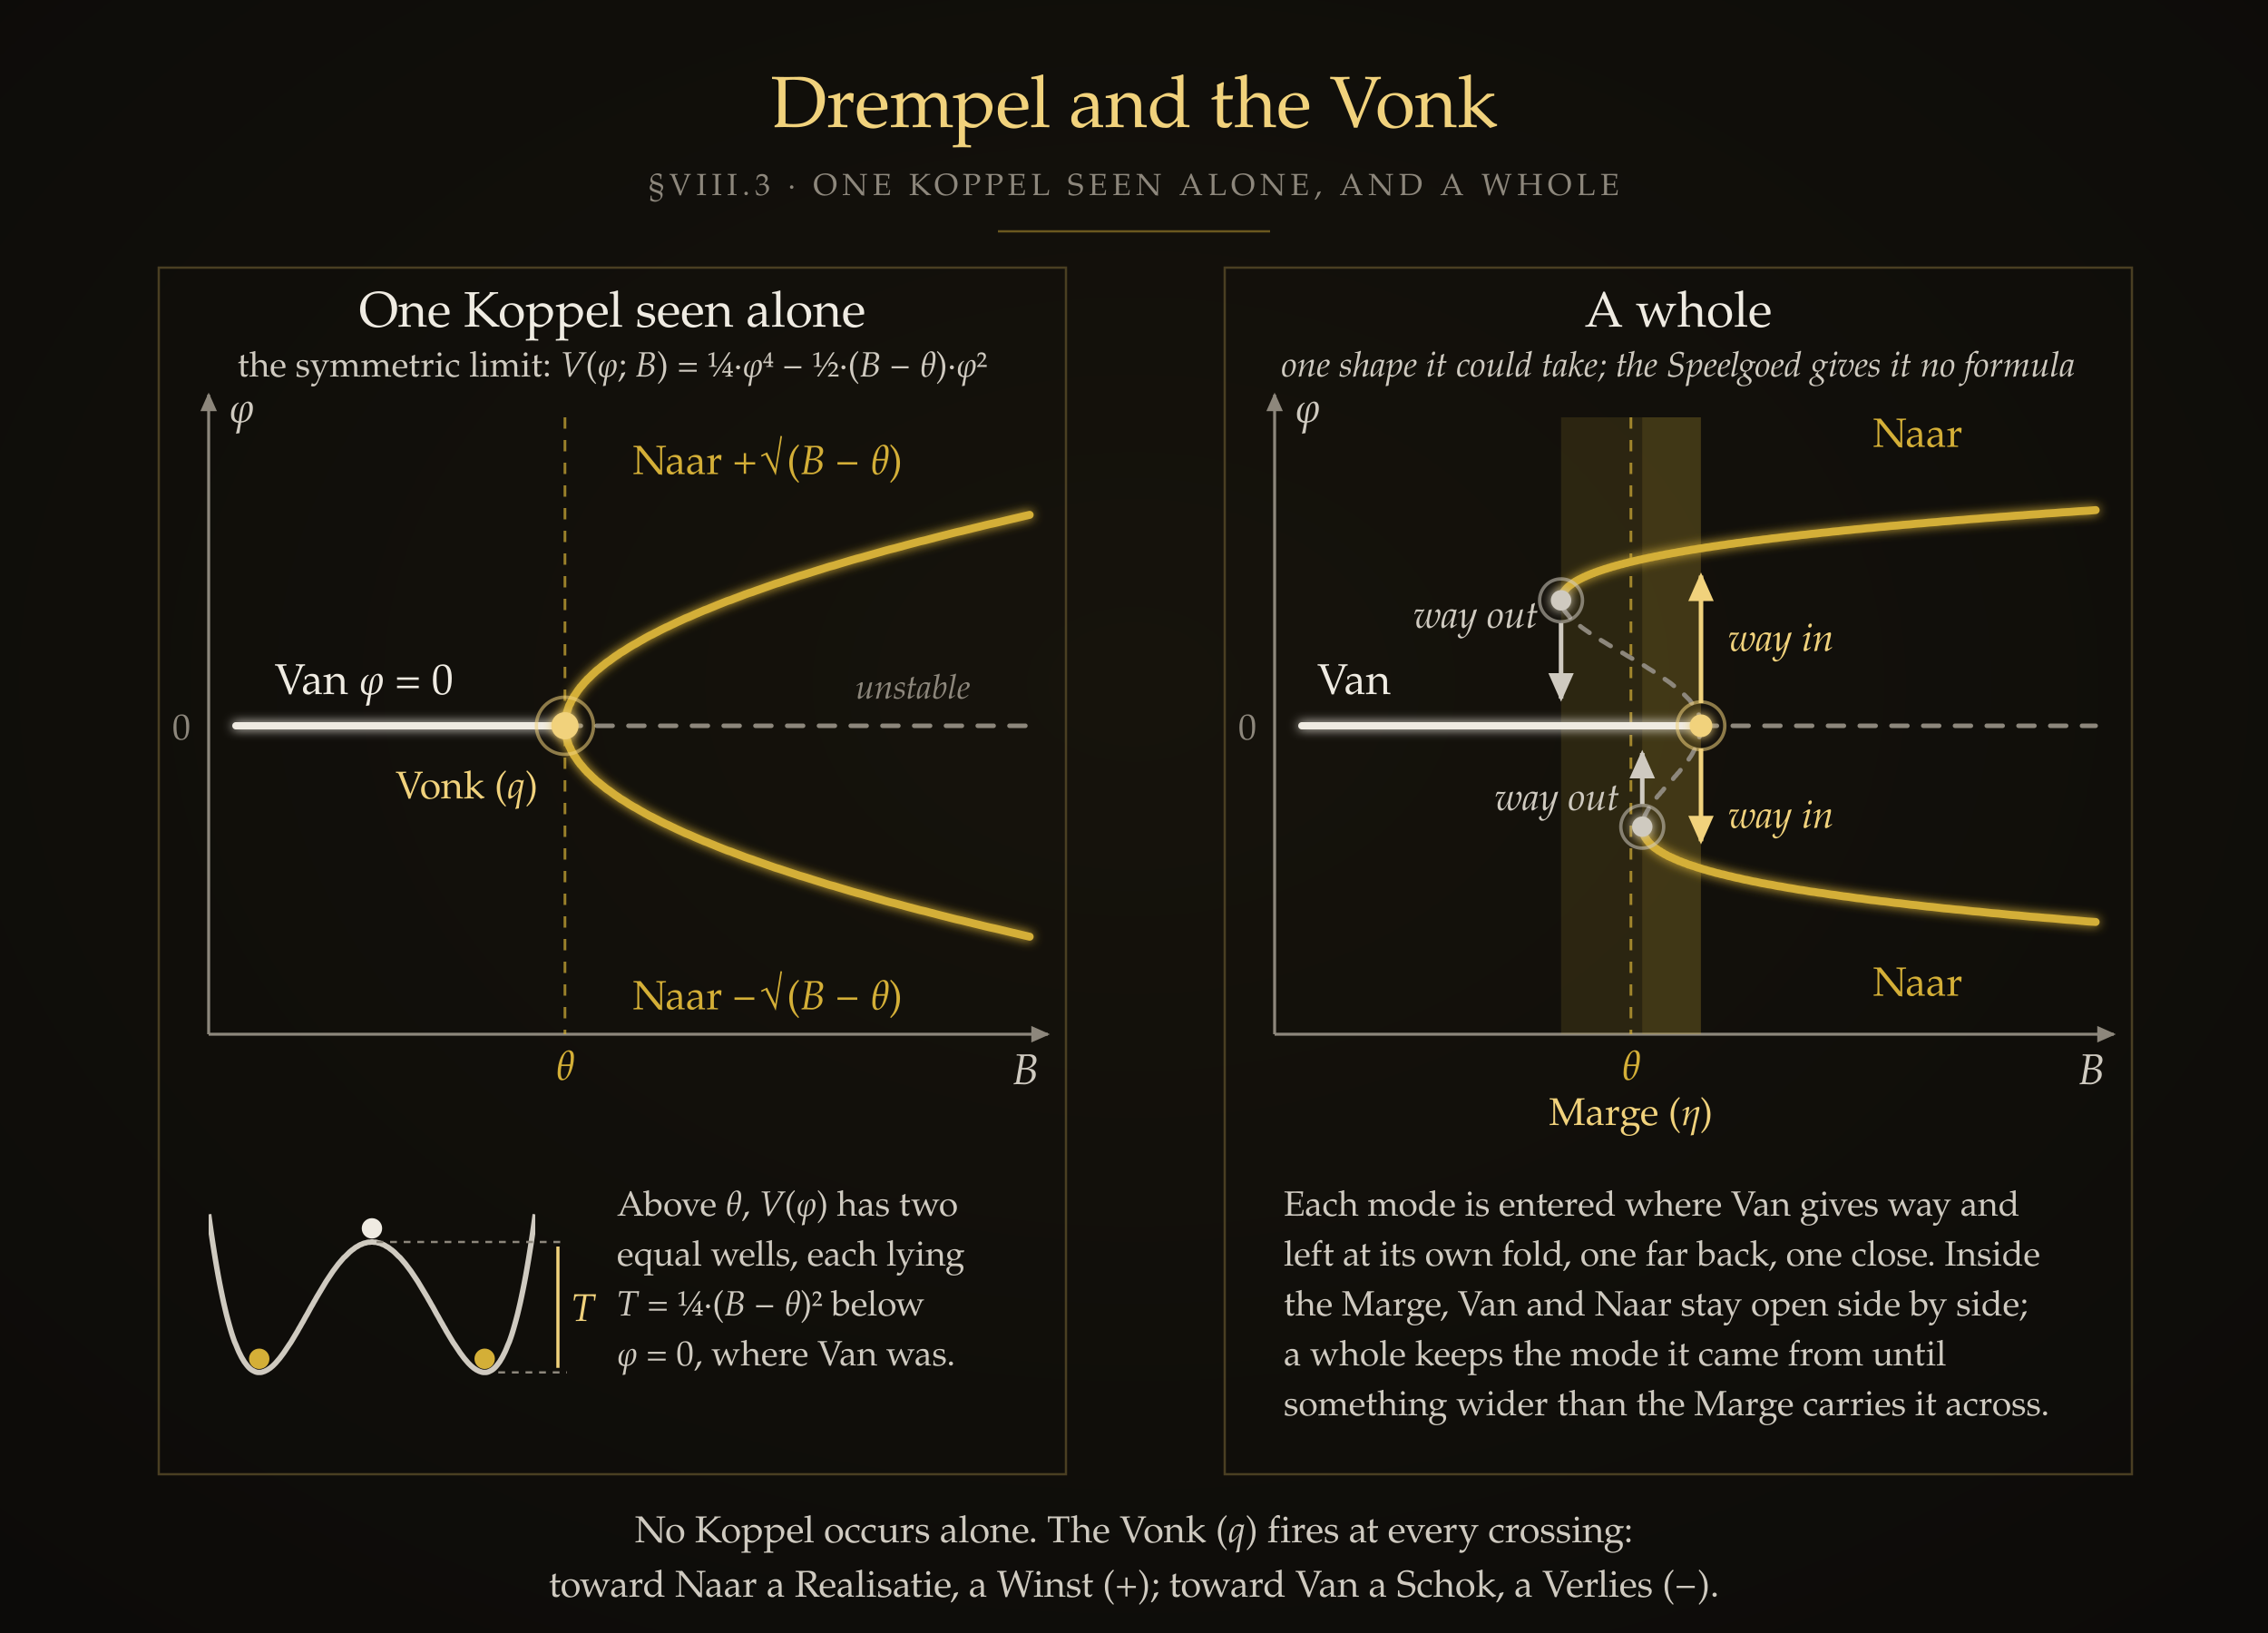
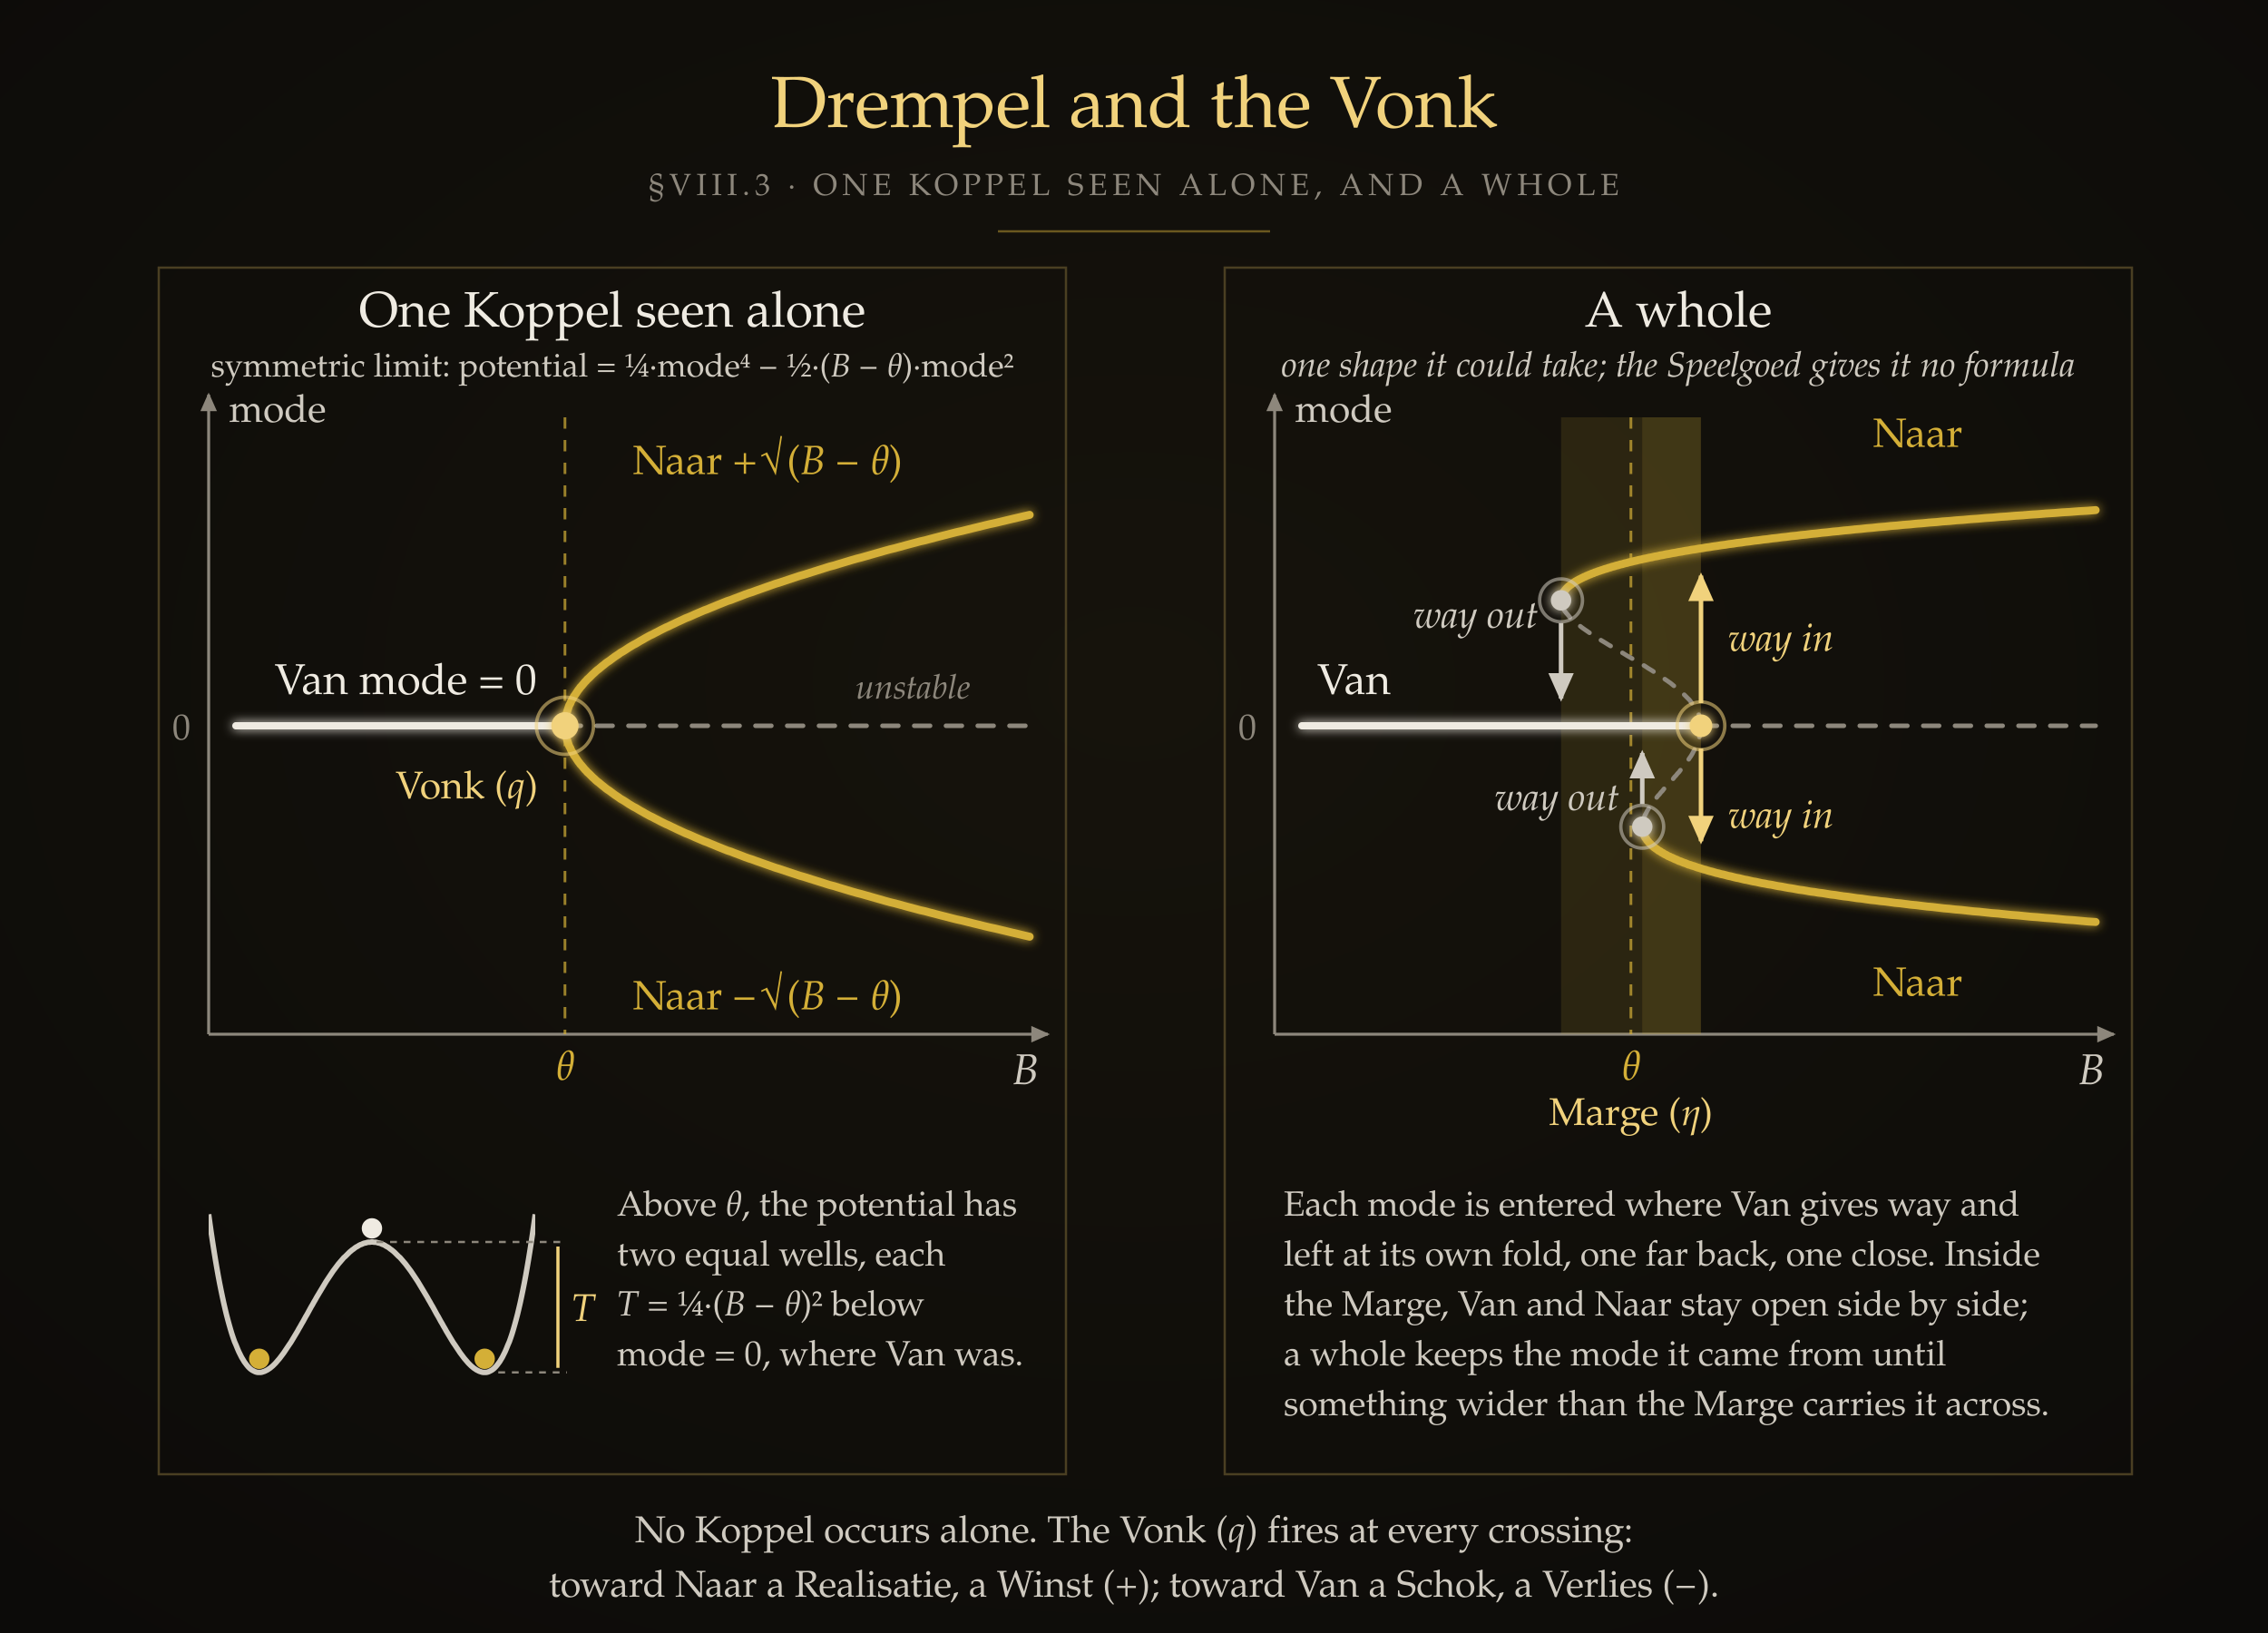
<svg xmlns="http://www.w3.org/2000/svg" viewBox="0 0 1000 720" role="img" aria-labelledby="title" aria-describedby="desc" font-family="'Iowan Old Style','Palatino Linotype',Palatino,Georgia,'Times New Roman',serif">
  <defs>
    <filter id="glow" filterUnits="userSpaceOnUse" x="0" y="0" width="1000" height="720">
      <feGaussianBlur stdDeviation="2.4" result="blur" />
      <feMerge>
        <feMergeNode in="blur" />
        <feMergeNode in="SourceGraphic" />
      </feMerge>
    </filter>
    <radialGradient id="vignette" cx="50%" cy="42%" r="75%">
      <stop offset="0%" stop-color="#16130c" />
      <stop offset="100%" stop-color="#0c0b09" />
    </radialGradient>
    <marker id="arrowFaint" viewBox="0 0 10 10" refX="8" refY="5" markerWidth="7" markerHeight="7" orient="auto">
      <path d="M0,1 L9,5 L0,9 z" fill="#8d877c" />
    </marker>
    <marker id="arrowGold" viewBox="0 0 10 10" refX="8" refY="5" markerWidth="7" markerHeight="7" orient="auto">
      <path d="M0,1 L9,5 L0,9 z" fill="#f1d27c" />
    </marker>
    <marker id="arrowDim" viewBox="0 0 10 10" refX="8" refY="5" markerWidth="7" markerHeight="7" orient="auto">
      <path d="M0,1 L9,5 L0,9 z" fill="#cfcac0" />
    </marker>
  </defs>
  <rect width="1000" height="720" fill="url(#vignette)" />
  <text x="500.0" y="56.0" font-size="32" fill="#f1d27c" text-anchor="middle">Drempel and the Vonk</text>
  <text x="500.0" y="86.0" font-size="13.5" fill="#8d877c" text-anchor="middle" letter-spacing="2.2">§VIII.3  ·  ONE KOPPEL SEEN ALONE, AND A WHOLE</text>
  <line x1="440.0" y1="102.0" x2="560.0" y2="102.0" stroke="#d4af37" stroke-width="1" opacity="0.45" />
  <rect x="70.0" y="118.0" width="400.0" height="532.0" fill="none" stroke="#4a3f22" stroke-width="1" />
  <text x="270.0" y="144.0" font-size="22" fill="#efebe2" text-anchor="middle">One Koppel seen alone</text>
-   <text x="270.0" y="166.0" font-size="15.5" fill="#cfcac0" text-anchor="middle">the symmetric limit:  <tspan font-style="italic">V</tspan>(<tspan font-style="italic">φ</tspan>; <tspan font-style="italic">B</tspan>) = ¼·<tspan font-style="italic">φ</tspan>⁴ − ½·(<tspan font-style="italic">B</tspan> − <tspan font-style="italic">θ</tspan>)·<tspan font-style="italic">φ</tspan>²</text>
+   <text x="270.0" y="166.0" font-size="14.5" fill="#cfcac0" text-anchor="middle">symmetric limit:  potential = ¼·mode⁴ − ½·(<tspan font-style="italic">B</tspan> − <tspan font-style="italic">θ</tspan>)·mode²</text>
  <line x1="92.0" y1="456.0" x2="92.0" y2="174.0" stroke="#8d877c" stroke-width="1.3" marker-end="url(#arrowFaint)" />
-   <text x="101.0" y="186.0" font-size="19" fill="#cfcac0">
-     <tspan font-style="italic">φ</tspan>
-   </text>
+   <text x="101.0" y="186.0" font-size="17" fill="#cfcac0">mode</text>
  <line x1="92.0" y1="456.0" x2="462.0" y2="456.0" stroke="#8d877c" stroke-width="1.3" marker-end="url(#arrowFaint)" />
  <text x="458.0" y="478.0" font-size="19" fill="#cfcac0" text-anchor="end">
    <tspan font-style="italic">B</tspan>
  </text>
  <text x="84.0" y="326.0" font-size="16" fill="#8d877c" text-anchor="end">0</text>
  <line x1="249.1" y1="184.0" x2="249.1" y2="456.0" stroke="#d4af37" stroke-width="1.2" stroke-dasharray="5 5" opacity="0.7" />
  <text x="249.1" y="476.0" font-size="18" fill="#d4af37" text-anchor="middle">
    <tspan font-style="italic">θ</tspan>
  </text>
  <path d="M104.0,320.0 L249.1,320.0" fill="none" stroke="#efebe2" stroke-width="3.2" stroke-linecap="round" stroke-linejoin="round" filter="url(#glow)" />
  <path d="M249.1,320.0 L454.0,320.0" fill="none" stroke="#8d877c" stroke-width="2" stroke-linecap="round" stroke-linejoin="round" stroke-dasharray="7 7" />
  <path d="M249.1,320.0 L249.1,319.4 L249.2,318.8 L249.2,318.2 L249.3,317.7 L249.3,317.1 L249.4,316.5 L249.5,315.9 L249.6,315.3 L249.8,314.7 L249.9,314.2 L250.1,313.6 L250.3,313.0 L250.5,312.4 L250.7,311.8 L250.9,311.2 L251.2,310.6 L251.5,310.1 L251.7,309.5 L252.0,308.9 L252.4,308.3 L252.7,307.7 L253.0,307.1 L253.4,306.6 L253.8,306.0 L254.2,305.4 L254.6,304.8 L255.0,304.2 L255.5,303.6 L255.9,303.0 L256.4,302.5 L256.9,301.9 L257.4,301.3 L257.9,300.7 L258.5,300.1 L259.0,299.5 L259.6,299.0 L260.2,298.4 L260.8,297.8 L261.4,297.2 L262.1,296.6 L262.7,296.0 L263.4,295.4 L264.1,294.9 L264.8,294.3 L265.5,293.7 L266.3,293.1 L267.0,292.5 L267.8,291.9 L268.6,291.4 L269.4,290.8 L270.2,290.2 L271.0,289.6 L271.9,289.0 L272.8,288.4 L273.6,287.8 L274.5,287.3 L275.5,286.7 L276.4,286.1 L277.3,285.5 L278.3,284.9 L279.3,284.3 L280.3,283.8 L281.3,283.2 L282.3,282.6 L283.4,282.0 L284.4,281.4 L285.5,280.8 L286.6,280.2 L287.7,279.7 L288.8,279.1 L290.0,278.5 L291.1,277.9 L292.3,277.3 L293.5,276.7 L294.7,276.2 L295.9,275.6 L297.2,275.0 L298.4,274.4 L299.7,273.8 L301.0,273.2 L302.3,272.6 L303.6,272.1 L305.0,271.5 L306.3,270.9 L307.7,270.3 L309.1,269.7 L310.5,269.1 L311.9,268.6 L313.3,268.0 L314.8,267.4 L316.2,266.8 L317.7,266.2 L319.2,265.6 L320.7,265.0 L322.3,264.5 L323.8,263.9 L325.4,263.3 L327.0,262.7 L328.5,262.1 L330.2,261.5 L331.8,261.0 L333.4,260.4 L335.1,259.8 L336.8,259.2 L338.5,258.6 L340.2,258.0 L341.9,257.4 L343.6,256.9 L345.4,256.3 L347.2,255.7 L349.0,255.1 L350.8,254.5 L352.6,253.9 L354.4,253.4 L356.3,252.8 L358.2,252.2 L360.1,251.6 L362.0,251.0 L363.9,250.4 L365.8,249.8 L367.8,249.3 L369.7,248.7 L371.7,248.1 L373.7,247.5 L375.7,246.9 L377.8,246.3 L379.8,245.8 L381.9,245.2 L384.0,244.6 L386.1,244.0 L388.2,243.4 L390.3,242.8 L392.5,242.2 L394.6,241.7 L396.8,241.1 L399.0,240.5 L401.2,239.9 L403.5,239.3 L405.7,238.7 L408.0,238.2 L410.2,237.6 L412.5,237.0 L414.8,236.4 L417.2,235.8 L419.5,235.2 L421.9,234.6 L424.2,234.1 L426.6,233.5 L429.0,232.9 L431.5,232.3 L433.9,231.7 L436.4,231.1 L438.8,230.6 L441.3,230.0 L443.8,229.4 L446.3,228.8 L448.9,228.2 L451.4,227.6 L454.0,227.0" fill="none" stroke="#d4af37" stroke-width="3.5" stroke-linecap="round" stroke-linejoin="round" filter="url(#glow)" />
  <path d="M249.1,320.0 L249.1,320.6 L249.2,321.2 L249.2,321.8 L249.3,322.3 L249.3,322.9 L249.4,323.5 L249.5,324.1 L249.6,324.7 L249.8,325.3 L249.9,325.8 L250.1,326.4 L250.3,327.0 L250.5,327.6 L250.7,328.2 L250.9,328.8 L251.2,329.4 L251.5,329.9 L251.7,330.5 L252.0,331.1 L252.4,331.7 L252.7,332.3 L253.0,332.9 L253.4,333.4 L253.8,334.0 L254.2,334.6 L254.6,335.2 L255.0,335.8 L255.5,336.4 L255.9,337.0 L256.4,337.5 L256.9,338.1 L257.4,338.7 L257.9,339.3 L258.5,339.9 L259.0,340.5 L259.6,341.0 L260.2,341.6 L260.8,342.2 L261.4,342.8 L262.1,343.4 L262.7,344.0 L263.4,344.6 L264.1,345.1 L264.8,345.7 L265.5,346.3 L266.3,346.9 L267.0,347.5 L267.8,348.1 L268.6,348.6 L269.4,349.2 L270.2,349.8 L271.0,350.4 L271.9,351.0 L272.8,351.6 L273.6,352.2 L274.5,352.7 L275.5,353.3 L276.4,353.9 L277.3,354.5 L278.3,355.1 L279.3,355.7 L280.3,356.2 L281.3,356.8 L282.3,357.4 L283.4,358.0 L284.4,358.6 L285.5,359.2 L286.6,359.8 L287.7,360.3 L288.8,360.9 L290.0,361.5 L291.1,362.1 L292.3,362.7 L293.5,363.3 L294.7,363.8 L295.9,364.4 L297.2,365.0 L298.4,365.6 L299.7,366.2 L301.0,366.8 L302.3,367.4 L303.6,367.9 L305.0,368.5 L306.3,369.1 L307.7,369.7 L309.1,370.3 L310.5,370.9 L311.9,371.4 L313.3,372.0 L314.8,372.6 L316.2,373.2 L317.7,373.8 L319.2,374.4 L320.7,375.0 L322.3,375.5 L323.8,376.1 L325.4,376.7 L327.0,377.3 L328.5,377.9 L330.2,378.5 L331.8,379.0 L333.4,379.6 L335.1,380.2 L336.8,380.8 L338.5,381.4 L340.2,382.0 L341.9,382.6 L343.6,383.1 L345.4,383.7 L347.2,384.3 L349.0,384.9 L350.8,385.5 L352.6,386.1 L354.4,386.6 L356.3,387.2 L358.2,387.8 L360.1,388.4 L362.0,389.0 L363.9,389.6 L365.8,390.2 L367.8,390.7 L369.7,391.3 L371.7,391.9 L373.7,392.5 L375.7,393.1 L377.8,393.7 L379.8,394.2 L381.9,394.8 L384.0,395.4 L386.1,396.0 L388.2,396.6 L390.3,397.2 L392.5,397.8 L394.6,398.3 L396.8,398.9 L399.0,399.5 L401.2,400.1 L403.5,400.7 L405.7,401.3 L408.0,401.8 L410.2,402.4 L412.5,403.0 L414.8,403.6 L417.2,404.2 L419.5,404.8 L421.9,405.4 L424.2,405.9 L426.6,406.5 L429.0,407.1 L431.5,407.7 L433.9,408.3 L436.4,408.9 L438.8,409.4 L441.3,410.0 L443.8,410.6 L446.3,411.2 L448.9,411.8 L451.4,412.4 L454.0,413.0" fill="none" stroke="#d4af37" stroke-width="3.5" stroke-linecap="round" stroke-linejoin="round" filter="url(#glow)" />
  <circle cx="249.1" cy="320.0" r="12.6" fill="none" stroke="#f1d27c" stroke-width="1.5" opacity="0.55" />
  <circle cx="249.1" cy="320.0" r="6" fill="#f1d27c" filter="url(#glow)" />
-   <text x="121.1" y="306.0" font-size="19" fill="#efebe2">Van  <tspan font-style="italic">φ</tspan> = 0</text>
+   <text x="121.1" y="306.0" font-size="19" fill="#efebe2">Van  mode = 0</text>
  <text x="237.2" y="352.0" font-size="17" fill="#f1d27c" text-anchor="end">Vonk (<tspan font-style="italic">q</tspan>)</text>
  <text x="377.2" y="308.0" font-size="15" fill="#8d877c" font-style="italic">unstable</text>
  <text x="279.0" y="209.0" font-size="18" fill="#d4af37">Naar  +√(<tspan font-style="italic">B</tspan> − <tspan font-style="italic">θ</tspan>)</text>
  <text x="279.0" y="445.0" font-size="18" fill="#d4af37">Naar  −√(<tspan font-style="italic">B</tspan> − <tspan font-style="italic">θ</tspan>)</text>
  <rect x="540.0" y="118.0" width="400.0" height="532.0" fill="none" stroke="#4a3f22" stroke-width="1" />
  <text x="740.0" y="144.0" font-size="22" fill="#efebe2" text-anchor="middle">A whole</text>
  <text x="740.0" y="166.0" font-size="15.5" fill="#cfcac0" text-anchor="middle" font-style="italic">one shape it could take; the Speelgoed gives it no formula</text>
  <line x1="562.0" y1="456.0" x2="562.0" y2="174.0" stroke="#8d877c" stroke-width="1.3" marker-end="url(#arrowFaint)" />
-   <text x="571.0" y="186.0" font-size="19" fill="#cfcac0">
-     <tspan font-style="italic">φ</tspan>
-   </text>
+   <text x="571.0" y="186.0" font-size="17" fill="#cfcac0">mode</text>
  <line x1="562.0" y1="456.0" x2="932.0" y2="456.0" stroke="#8d877c" stroke-width="1.3" marker-end="url(#arrowFaint)" />
  <text x="928.0" y="478.0" font-size="19" fill="#cfcac0" text-anchor="end">
    <tspan font-style="italic">B</tspan>
  </text>
  <text x="554.0" y="326.0" font-size="16" fill="#8d877c" text-anchor="end">0</text>
  <rect x="688.3" y="184.0" width="61.7" height="272.0" fill="#d4af37" opacity="0.13" />
  <rect x="724.1" y="184.0" width="25.8" height="272.0" fill="#d4af37" opacity="0.13" />
  <text x="719.1" y="496.0" font-size="17" fill="#f1d27c" text-anchor="middle">Marge (<tspan font-style="italic">η</tspan>)</text>
  <line x1="719.1" y1="184.0" x2="719.1" y2="456.0" stroke="#d4af37" stroke-width="1.2" stroke-dasharray="5 5" opacity="0.7" />
  <text x="719.1" y="476.0" font-size="18" fill="#d4af37" text-anchor="middle">
    <tspan font-style="italic">θ</tspan>
  </text>
  <path d="M574.0,320.0 L750.0,320.0" fill="none" stroke="#efebe2" stroke-width="3.2" stroke-linecap="round" stroke-linejoin="round" filter="url(#glow)" />
  <path d="M750.0,320.0 L924.0,320.0" fill="none" stroke="#8d877c" stroke-width="2" stroke-linecap="round" stroke-linejoin="round" stroke-dasharray="7 7" />
  <path d="M688.3,264.7 L688.3,264.4 L688.3,264.2 L688.3,263.9 L688.4,263.7 L688.4,263.4 L688.5,263.2 L688.5,262.9 L688.6,262.7 L688.7,262.4 L688.8,262.2 L688.9,261.9 L689.0,261.7 L689.2,261.4 L689.3,261.2 L689.5,260.9 L689.7,260.7 L689.9,260.4 L690.1,260.2 L690.3,259.9 L690.5,259.7 L690.7,259.4 L691.0,259.2 L691.2,258.9 L691.5,258.7 L691.8,258.4 L692.1,258.2 L692.4,257.9 L692.8,257.7 L693.1,257.4 L693.5,257.2 L693.8,256.9 L694.2,256.7 L694.6,256.4 L695.0,256.2 L695.5,255.9 L695.9,255.7 L696.4,255.4 L696.9,255.2 L697.4,254.9 L697.9,254.7 L698.4,254.4 L699.0,254.2 L699.5,253.9 L700.1,253.7 L700.7,253.4 L701.3,253.2 L701.9,252.9 L702.6,252.7 L703.2,252.4 L703.9,252.2 L704.6,251.9 L705.3,251.7 L706.1,251.4 L706.8,251.2 L707.6,250.9 L708.4,250.7 L709.2,250.4 L710.0,250.2 L710.8,249.9 L711.7,249.7 L712.6,249.4 L713.5,249.2 L714.4,248.9 L715.4,248.7 L716.3,248.4 L717.3,248.2 L718.3,247.9 L719.3,247.7 L720.4,247.4 L721.4,247.2 L722.5,246.9 L723.6,246.7 L724.8,246.4 L725.9,246.2 L727.1,245.9 L728.3,245.7 L729.5,245.4 L730.8,245.2 L732.0,244.9 L733.3,244.7 L734.6,244.4 L735.9,244.2 L737.3,243.9 L738.7,243.7 L740.1,243.4 L741.5,243.2 L743.0,242.9 L744.4,242.7 L745.9,242.4 L747.5,242.2 L749.0,241.9 L750.6,241.7 L752.2,241.4 L753.8,241.2 L755.5,240.9 L757.1,240.7 L758.9,240.4 L760.6,240.2 L762.3,239.9 L764.1,239.7 L765.9,239.4 L767.8,239.2 L769.6,238.9 L771.5,238.7 L773.4,238.4 L775.4,238.2 L777.4,237.9 L779.4,237.7 L781.4,237.4 L783.5,237.2 L785.6,236.9 L787.7,236.7 L789.8,236.4 L792.0,236.2 L794.2,235.9 L796.4,235.7 L798.7,235.4 L801.0,235.2 L803.3,234.9 L805.7,234.7 L808.1,234.4 L810.5,234.2 L813.0,233.9 L815.4,233.7 L818.0,233.4 L820.5,233.2 L823.1,232.9 L825.7,232.7 L828.3,232.4 L831.0,232.2 L833.7,231.9 L836.5,231.7 L839.3,231.4 L842.1,231.2 L844.9,230.9 L847.8,230.7 L850.7,230.4 L853.7,230.2 L856.6,229.9 L859.7,229.7 L862.7,229.4 L865.8,229.2 L868.9,228.9 L872.1,228.7 L875.3,228.4 L878.5,228.2 L881.8,227.9 L885.1,227.7 L888.5,227.4 L891.8,227.2 L895.3,226.9 L898.7,226.7 L902.2,226.4 L905.7,226.2 L909.3,225.9 L912.9,225.7 L916.6,225.4 L920.3,225.2 L924.0,224.9" fill="none" stroke="#d4af37" stroke-width="3.5" stroke-linecap="round" stroke-linejoin="round" filter="url(#glow)" />
  <path d="M750.0,320.0 L749.9,319.1 L749.8,318.1 L749.6,317.2 L749.4,316.2 L749.1,315.3 L748.7,314.4 L748.2,313.4 L747.7,312.5 L747.1,311.6 L746.5,310.6 L745.7,309.7 L745.0,308.7 L744.1,307.8 L743.2,306.9 L742.2,305.9 L741.2,305.0 L740.1,304.1 L739.0,303.1 L737.8,302.2 L736.6,301.2 L735.3,300.3 L734.0,299.4 L732.6,298.4 L731.2,297.5 L729.8,296.6 L728.3,295.6 L726.8,294.7 L725.3,293.7 L723.8,292.8 L722.2,291.9 L720.6,290.9 L719.0,290.0 L717.4,289.1 L715.8,288.1 L714.2,287.2 L712.6,286.2 L711.0,285.3 L709.4,284.4 L707.8,283.4 L706.3,282.5 L704.8,281.6 L703.3,280.6 L701.8,279.7 L700.4,278.7 L699.1,277.8 L697.8,276.9 L696.5,275.9 L695.3,275.0 L694.2,274.1 L693.2,273.1 L692.2,272.2 L691.4,271.2 L690.6,270.3 L689.9,269.4 L689.3,268.4 L688.9,267.5 L688.6,266.6 L688.4,265.6 L688.3,264.7" fill="none" stroke="#8d877c" stroke-width="2" stroke-linecap="round" stroke-linejoin="round" stroke-dasharray="5 6" />
  <line x1="750.0" y1="310.0" x2="750.0" y2="253.8" stroke="#f1d27c" stroke-width="2" marker-end="url(#arrowGold)" />
  <line x1="688.3" y1="274.7" x2="688.3" y2="308.0" stroke="#cfcac0" stroke-width="2" marker-end="url(#arrowDim)" />
  <circle cx="688.3" cy="264.7" r="9.45" fill="none" stroke="#cfcac0" stroke-width="1.5" opacity="0.55" />
  <circle cx="688.3" cy="264.7" r="4.5" fill="#cfcac0" filter="url(#glow)" />
  <path d="M724.1,364.5 L724.1,364.8 L724.2,365.0 L724.2,365.3 L724.2,365.6 L724.2,365.8 L724.3,366.1 L724.3,366.3 L724.4,366.6 L724.4,366.9 L724.5,367.1 L724.6,367.4 L724.7,367.7 L724.8,367.9 L724.9,368.2 L725.0,368.5 L725.2,368.7 L725.3,369.0 L725.4,369.3 L725.6,369.5 L725.8,369.8 L726.0,370.0 L726.1,370.3 L726.3,370.6 L726.5,370.8 L726.8,371.1 L727.0,371.4 L727.2,371.6 L727.5,371.9 L727.8,372.2 L728.0,372.4 L728.3,372.7 L728.6,373.0 L728.9,373.2 L729.2,373.5 L729.6,373.8 L729.9,374.0 L730.3,374.3 L730.7,374.5 L731.0,374.8 L731.4,375.1 L731.9,375.3 L732.3,375.6 L732.7,375.9 L733.2,376.1 L733.6,376.4 L734.1,376.7 L734.6,376.9 L735.1,377.2 L735.6,377.5 L736.2,377.7 L736.7,378.0 L737.3,378.2 L737.9,378.5 L738.5,378.8 L739.1,379.0 L739.7,379.3 L740.3,379.6 L741.0,379.8 L741.7,380.1 L742.4,380.4 L743.1,380.6 L743.8,380.9 L744.5,381.2 L745.3,381.4 L746.1,381.7 L746.9,381.9 L747.7,382.2 L748.5,382.5 L749.3,382.7 L750.2,383.0 L751.1,383.3 L752.0,383.5 L752.9,383.8 L753.9,384.1 L754.8,384.3 L755.8,384.6 L756.8,384.9 L757.8,385.1 L758.8,385.4 L759.9,385.6 L761.0,385.9 L762.1,386.2 L763.2,386.4 L764.3,386.7 L765.5,387.0 L766.7,387.2 L767.9,387.5 L769.1,387.8 L770.3,388.0 L771.6,388.3 L772.9,388.6 L774.2,388.8 L775.5,389.1 L776.9,389.4 L778.2,389.6 L779.6,389.9 L781.1,390.1 L782.5,390.4 L784.0,390.7 L785.5,390.9 L787.0,391.2 L788.6,391.5 L790.1,391.7 L791.7,392.0 L793.3,392.3 L795.0,392.5 L796.7,392.8 L798.3,393.1 L800.1,393.3 L801.8,393.6 L803.6,393.8 L805.4,394.1 L807.2,394.4 L809.1,394.6 L810.9,394.9 L812.9,395.2 L814.8,395.4 L816.8,395.7 L818.7,396.0 L820.8,396.2 L822.8,396.5 L824.9,396.8 L827.0,397.0 L829.1,397.3 L831.3,397.5 L833.5,397.8 L835.7,398.1 L838.0,398.3 L840.3,398.6 L842.6,398.9 L844.9,399.1 L847.3,399.4 L849.7,399.7 L852.1,399.9 L854.6,400.2 L857.1,400.5 L859.6,400.7 L862.2,401.0 L864.8,401.2 L867.4,401.5 L870.1,401.8 L872.8,402.0 L875.5,402.3 L878.3,402.6 L881.1,402.8 L883.9,403.1 L886.8,403.4 L889.7,403.6 L892.6,403.9 L895.6,404.2 L898.6,404.4 L901.7,404.7 L904.7,404.9 L907.9,405.2 L911.0,405.5 L914.2,405.7 L917.4,406.0 L920.7,406.3 L924.0,406.5" fill="none" stroke="#d4af37" stroke-width="3.5" stroke-linecap="round" stroke-linejoin="round" filter="url(#glow)" />
  <path d="M750.0,320.0 L749.9,320.8 L749.9,321.5 L749.8,322.3 L749.7,323.0 L749.6,323.8 L749.4,324.5 L749.2,325.3 L749.0,326.0 L748.8,326.8 L748.5,327.5 L748.2,328.3 L747.9,329.1 L747.5,329.8 L747.1,330.6 L746.7,331.3 L746.3,332.1 L745.9,332.8 L745.4,333.6 L744.9,334.3 L744.4,335.1 L743.8,335.8 L743.3,336.6 L742.7,337.3 L742.1,338.1 L741.5,338.9 L740.9,339.6 L740.3,340.4 L739.6,341.1 L739.0,341.9 L738.3,342.6 L737.7,343.4 L737.0,344.1 L736.3,344.9 L735.7,345.6 L735.0,346.4 L734.3,347.2 L733.6,347.9 L733.0,348.7 L732.3,349.4 L731.7,350.2 L731.0,350.9 L730.4,351.7 L729.8,352.4 L729.2,353.2 L728.7,353.9 L728.1,354.7 L727.6,355.4 L727.1,356.2 L726.6,357.0 L726.2,357.7 L725.8,358.5 L725.4,359.2 L725.1,360.0 L724.8,360.7 L724.6,361.5 L724.4,362.2 L724.3,363.0 L724.2,363.7 L724.1,364.5" fill="none" stroke="#8d877c" stroke-width="2" stroke-linecap="round" stroke-linejoin="round" stroke-dasharray="5 6" />
  <line x1="750.0" y1="330.0" x2="750.0" y2="370.9" stroke="#f1d27c" stroke-width="2" marker-end="url(#arrowGold)" />
  <line x1="724.1" y1="354.5" x2="724.1" y2="332.0" stroke="#cfcac0" stroke-width="2" marker-end="url(#arrowDim)" />
  <circle cx="724.1" cy="364.5" r="9.45" fill="none" stroke="#cfcac0" stroke-width="1.5" opacity="0.55" />
  <circle cx="724.1" cy="364.5" r="4.5" fill="#cfcac0" filter="url(#glow)" />
  <circle cx="750.0" cy="320.0" r="10.5" fill="none" stroke="#f1d27c" stroke-width="1.5" opacity="0.55" />
  <circle cx="750.0" cy="320.0" r="5" fill="#f1d27c" filter="url(#glow)" />
  <text x="762.0" y="287.0" font-size="17" fill="#f1d27c" font-style="italic">way in</text>
  <text x="762.0" y="365.0" font-size="17" fill="#f1d27c" font-style="italic">way in</text>
  <text x="678.3" y="276.8" font-size="17" fill="#cfcac0" text-anchor="end" font-style="italic">way out</text>
  <text x="714.1" y="357.2" font-size="17" fill="#cfcac0" text-anchor="end" font-style="italic">way out</text>
  <text x="580.8" y="306.0" font-size="19" fill="#efebe2">Van</text>
  <text x="825.8" y="197.0" font-size="18" fill="#d4af37">Naar</text>
  <text x="825.8" y="439.0" font-size="18" fill="#d4af37">Naar</text>
  <clipPath id="cw">
    <rect x="92.0" y="512.0" width="144.0" height="100.0" />
  </clipPath>
  <path d="M92.0,535.4 L92.6,539.8 L93.2,544.0 L93.8,548.0 L94.4,551.8 L95.0,555.5 L95.6,559.0 L96.2,562.4 L96.8,565.6 L97.4,568.6 L98.0,571.5 L98.6,574.3 L99.2,576.9 L99.8,579.4 L100.4,581.7 L101.0,583.9 L101.6,586.0 L102.2,588.0 L102.8,589.8 L103.4,591.5 L104.1,593.1 L104.7,594.6 L105.3,596.0 L105.9,597.2 L106.5,598.4 L107.1,599.4 L107.7,600.4 L108.3,601.2 L108.9,602.0 L109.5,602.7 L110.1,603.3 L110.7,603.8 L111.3,604.2 L111.9,604.5 L112.5,604.8 L113.1,605.0 L113.7,605.1 L114.3,605.1 L114.9,605.1 L115.5,605.0 L116.1,604.8 L116.7,604.6 L117.3,604.3 L117.9,604.0 L118.5,603.6 L119.1,603.2 L119.7,602.7 L120.3,602.2 L120.9,601.6 L121.5,601.0 L122.1,600.3 L122.7,599.6 L123.3,598.9 L123.9,598.1 L124.5,597.3 L125.1,596.5 L125.7,595.6 L126.3,594.7 L126.9,593.8 L127.5,592.9 L128.2,591.9 L128.8,590.9 L129.4,589.9 L130.0,588.9 L130.6,587.9 L131.2,586.9 L131.8,585.8 L132.4,584.8 L133.0,583.7 L133.6,582.7 L134.2,581.6 L134.8,580.5 L135.4,579.5 L136.0,578.4 L136.6,577.3 L137.2,576.2 L137.8,575.2 L138.4,574.1 L139.0,573.1 L139.6,572.0 L140.2,571.0 L140.8,570.0 L141.4,569.0 L142.0,568.0 L142.6,567.0 L143.2,566.0 L143.8,565.0 L144.4,564.1 L145.0,563.2 L145.6,562.3 L146.2,561.4 L146.8,560.5 L147.4,559.7 L148.0,558.9 L148.6,558.1 L149.2,557.3 L149.8,556.6 L150.4,555.9 L151.0,555.2 L151.6,554.5 L152.3,553.9 L152.9,553.3 L153.5,552.7 L154.1,552.1 L154.7,551.6 L155.3,551.1 L155.9,550.7 L156.5,550.2 L157.1,549.8 L157.7,549.5 L158.3,549.1 L158.9,548.8 L159.5,548.6 L160.1,548.3 L160.7,548.1 L161.3,548.0 L161.9,547.8 L162.5,547.7 L163.1,547.7 L163.7,547.6 L164.3,547.6 L164.9,547.7 L165.5,547.7 L166.1,547.8 L166.7,548.0 L167.3,548.1 L167.9,548.3 L168.5,548.6 L169.1,548.8 L169.7,549.1 L170.3,549.5 L170.9,549.8 L171.5,550.2 L172.1,550.7 L172.7,551.1 L173.3,551.6 L173.9,552.1 L174.5,552.7 L175.1,553.3 L175.7,553.9 L176.4,554.5 L177.0,555.2 L177.6,555.9 L178.2,556.6 L178.8,557.3 L179.4,558.1 L180.0,558.9 L180.6,559.7 L181.2,560.5 L181.8,561.4 L182.4,562.3 L183.0,563.2 L183.6,564.1 L184.2,565.0 L184.8,566.0 L185.4,567.0 L186.0,568.0 L186.6,569.0 L187.2,570.0 L187.8,571.0 L188.4,572.0 L189.0,573.1 L189.6,574.1 L190.2,575.2 L190.8,576.2 L191.4,577.3 L192.0,578.4 L192.6,579.5 L193.2,580.5 L193.8,581.6 L194.4,582.7 L195.0,583.7 L195.6,584.8 L196.2,585.8 L196.8,586.9 L197.4,587.9 L198.0,588.9 L198.6,589.9 L199.2,590.9 L199.8,591.9 L200.5,592.9 L201.1,593.8 L201.7,594.7 L202.3,595.6 L202.9,596.5 L203.5,597.3 L204.1,598.1 L204.7,598.9 L205.3,599.6 L205.9,600.3 L206.5,601.0 L207.1,601.6 L207.7,602.2 L208.3,602.7 L208.9,603.2 L209.5,603.6 L210.1,604.0 L210.7,604.3 L211.3,604.6 L211.9,604.8 L212.5,605.0 L213.1,605.1 L213.7,605.1 L214.3,605.1 L214.9,605.0 L215.5,604.8 L216.1,604.5 L216.7,604.2 L217.3,603.8 L217.9,603.3 L218.5,602.7 L219.1,602.0 L219.7,601.2 L220.3,600.4 L220.9,599.4 L221.5,598.4 L222.1,597.2 L222.7,596.0 L223.3,594.6 L223.9,593.1 L224.6,591.5 L225.2,589.8 L225.8,588.0 L226.4,586.0 L227.0,583.9 L227.6,581.7 L228.2,579.4 L228.8,576.9 L229.4,574.3 L230.0,571.5 L230.6,568.6 L231.2,565.6 L231.8,562.4 L232.4,559.0 L233.0,555.5 L233.6,551.8 L234.2,548.0 L234.8,544.0 L235.4,539.8 L236.0,535.4" fill="none" stroke="#cfcac0" stroke-width="2.4" stroke-linejoin="round" clip-path="url(#cw)" />
  <circle cx="114.3" cy="599.1" r="4.5" fill="#d4af37" />
  <circle cx="213.7" cy="599.1" r="4.5" fill="#d4af37" />
  <circle cx="164.0" cy="541.6" r="4.5" fill="#efebe2" />
  <line x1="166.0" y1="547.6" x2="250.0" y2="547.6" stroke="#8d877c" stroke-width="1" stroke-dasharray="3 3" />
  <line x1="219.7" y1="605.1" x2="250.0" y2="605.1" stroke="#8d877c" stroke-width="1" stroke-dasharray="3 3" />
  <line x1="246.0" y1="549.6" x2="246.0" y2="603.1" stroke="#f1d27c" stroke-width="1.4" />
  <text x="252.0" y="582.4" font-size="17" fill="#f1d27c">
    <tspan font-style="italic">T</tspan>
  </text>
-   <text x="272.0" y="536.0" font-size="15.5" fill="#cfcac0">Above <tspan font-style="italic">θ</tspan>, <tspan font-style="italic">V</tspan>(<tspan font-style="italic">φ</tspan>) has two</text>
-   <text x="272.0" y="558.0" font-size="15.5" fill="#cfcac0">equal wells, each lying</text>
+   <text x="272.0" y="536.0" font-size="15.5" fill="#cfcac0">Above <tspan font-style="italic">θ</tspan>, the potential has</text>
+   <text x="272.0" y="558.0" font-size="15.5" fill="#cfcac0">two equal wells, each</text>
  <text x="272.0" y="580.0" font-size="15.5" fill="#cfcac0">
    <tspan font-style="italic">T</tspan> = ¼·(<tspan font-style="italic">B</tspan> − <tspan font-style="italic">θ</tspan>)² below</text>
-   <text x="272.0" y="602.0" font-size="15.5" fill="#cfcac0">
-     <tspan font-style="italic">φ</tspan> = 0, where Van was.</text>
+   <text x="272.0" y="602.0" font-size="15.5" fill="#cfcac0">mode = 0, where Van was.</text>
  <text x="566.0" y="536.0" font-size="15.5" fill="#cfcac0">Each mode is entered where Van gives way and</text>
  <text x="566.0" y="558.0" font-size="15.5" fill="#cfcac0">left at its own fold, one far back, one close. Inside</text>
  <text x="566.0" y="580.0" font-size="15.5" fill="#cfcac0">the Marge, Van and Naar stay open side by side;</text>
  <text x="566.0" y="602.0" font-size="15.5" fill="#cfcac0">a whole keeps the mode it came from until</text>
  <text x="566.0" y="624.0" font-size="15.5" fill="#cfcac0">something wider than the Marge carries it across.</text>
  <text x="500.0" y="680.0" font-size="16.5" fill="#cfcac0" text-anchor="middle">No Koppel occurs alone. The Vonk (<tspan font-style="italic">q</tspan>) fires at every crossing:</text>
  <text x="500.0" y="704.0" font-size="16.5" fill="#cfcac0" text-anchor="middle">toward Naar a Realisatie, a Winst (+); toward Van a Schok, a Verlies (−).</text>
</svg>
